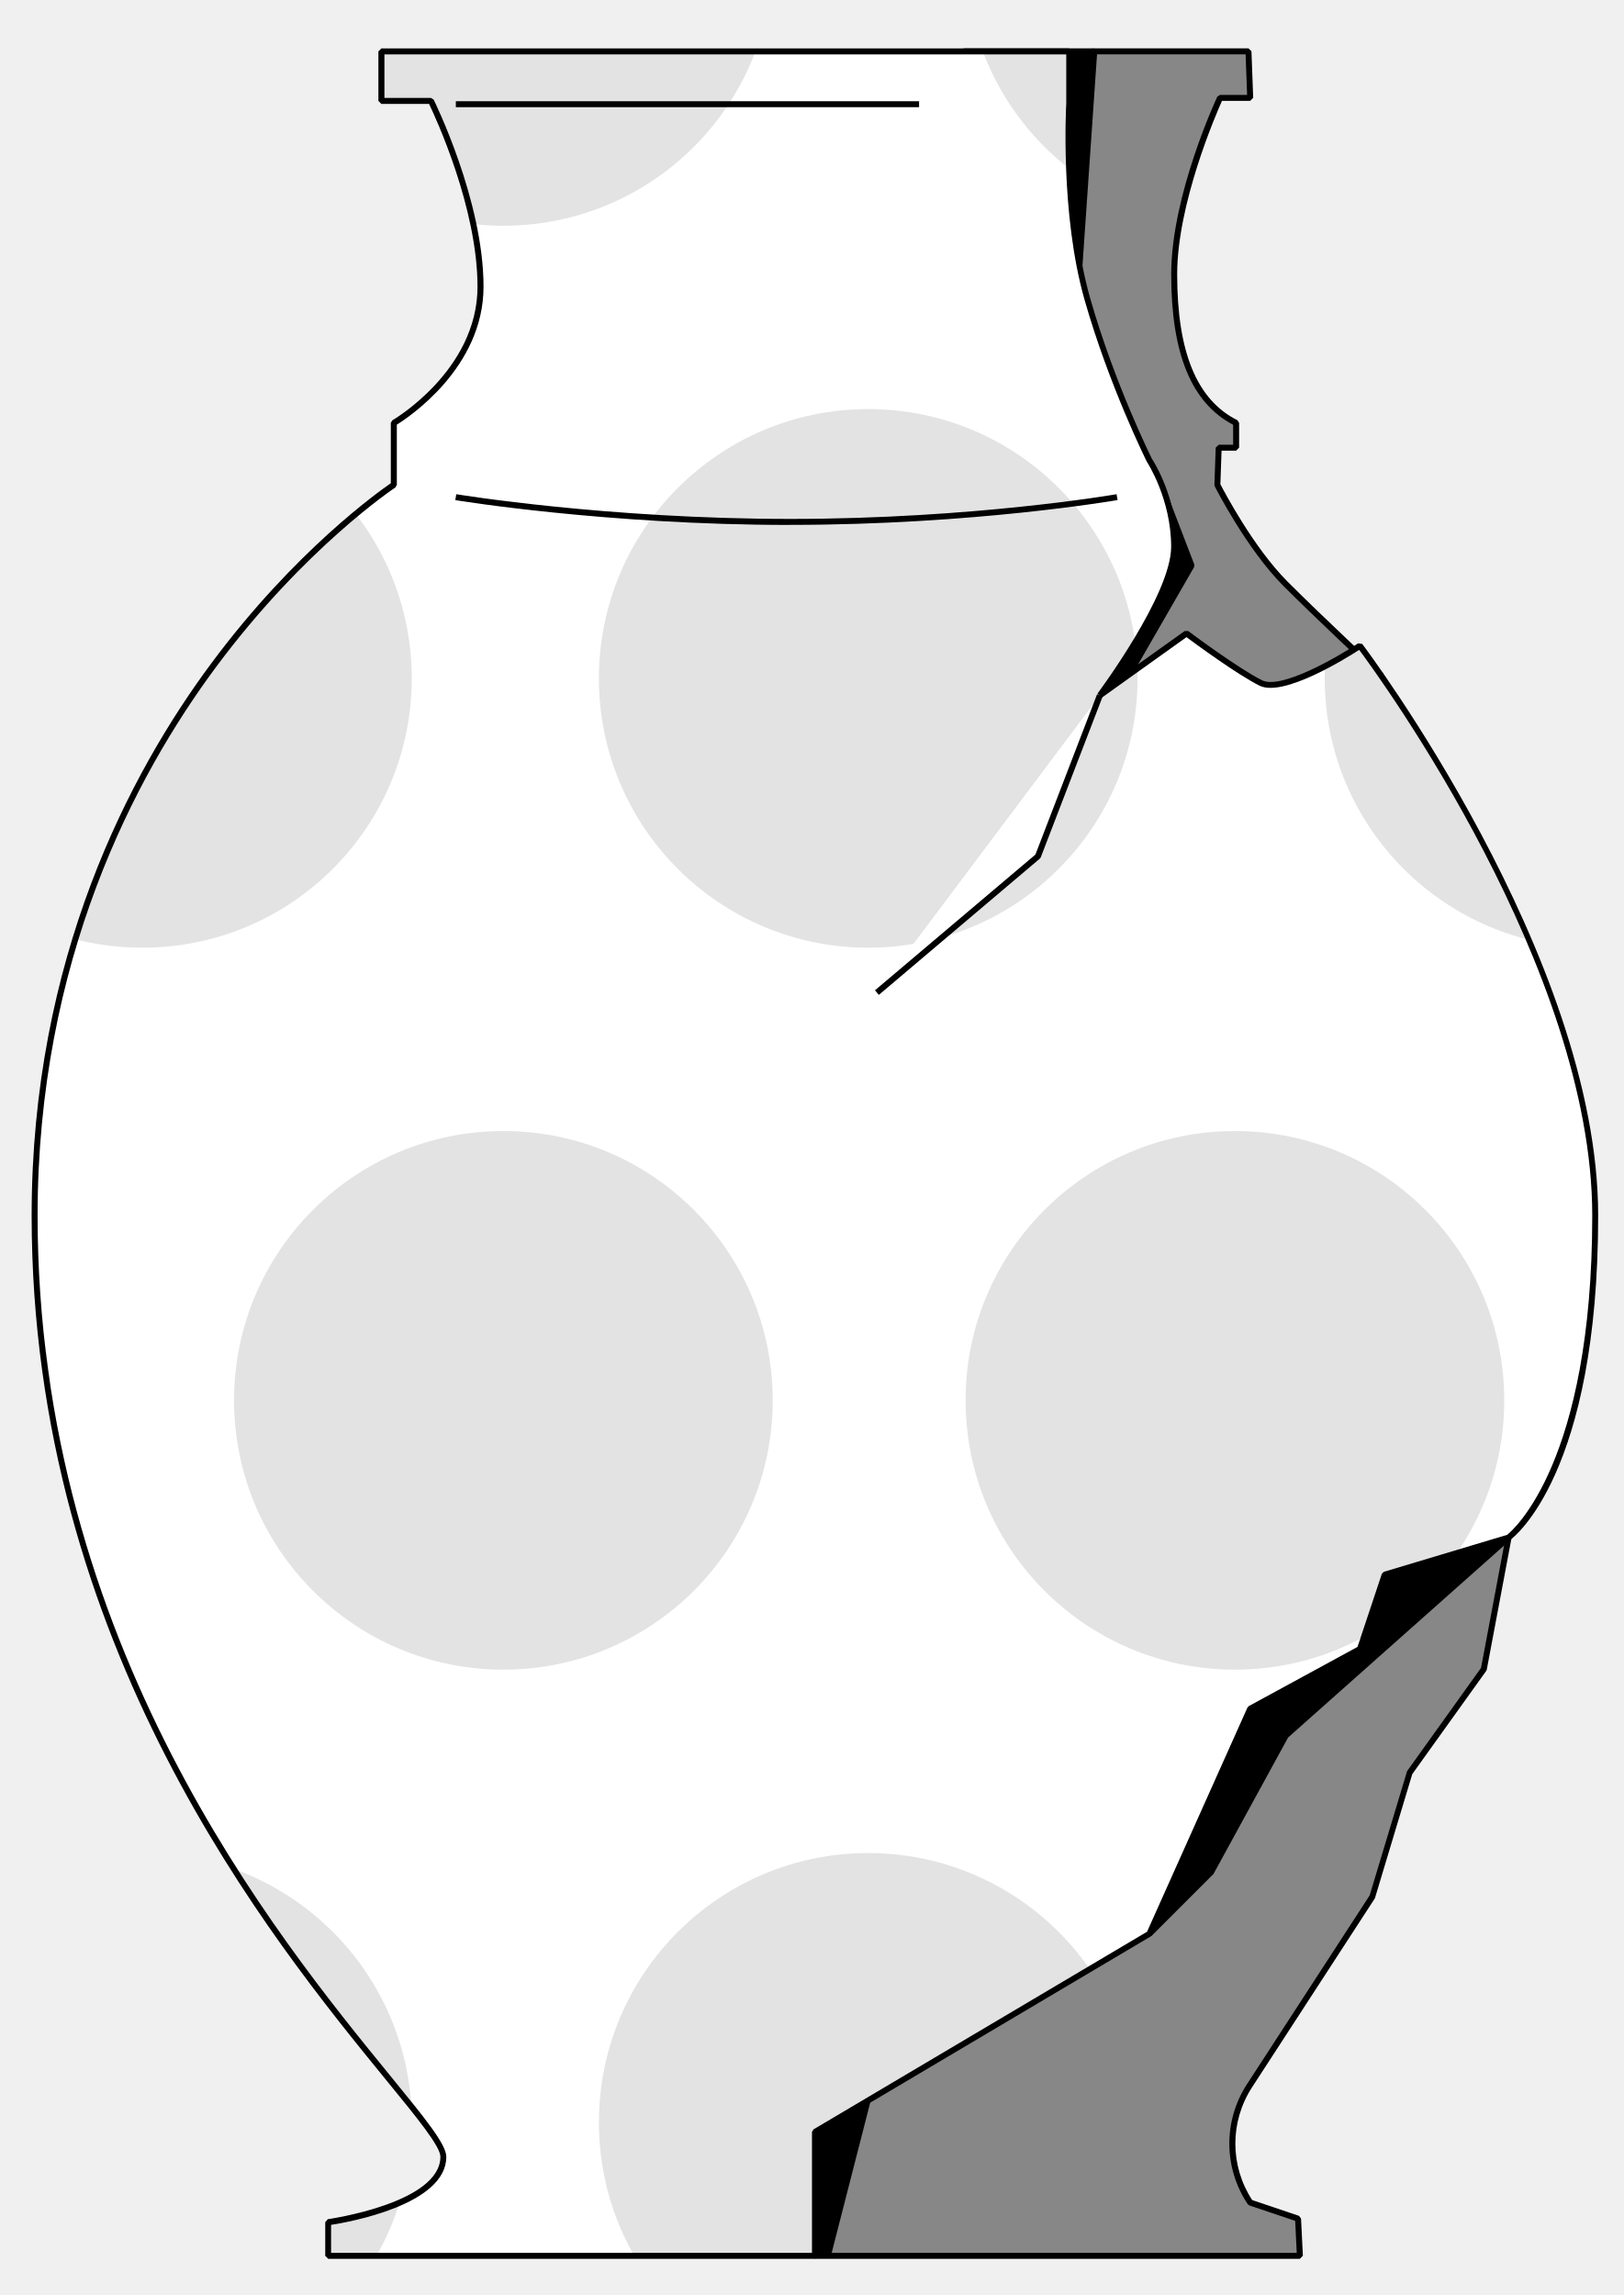
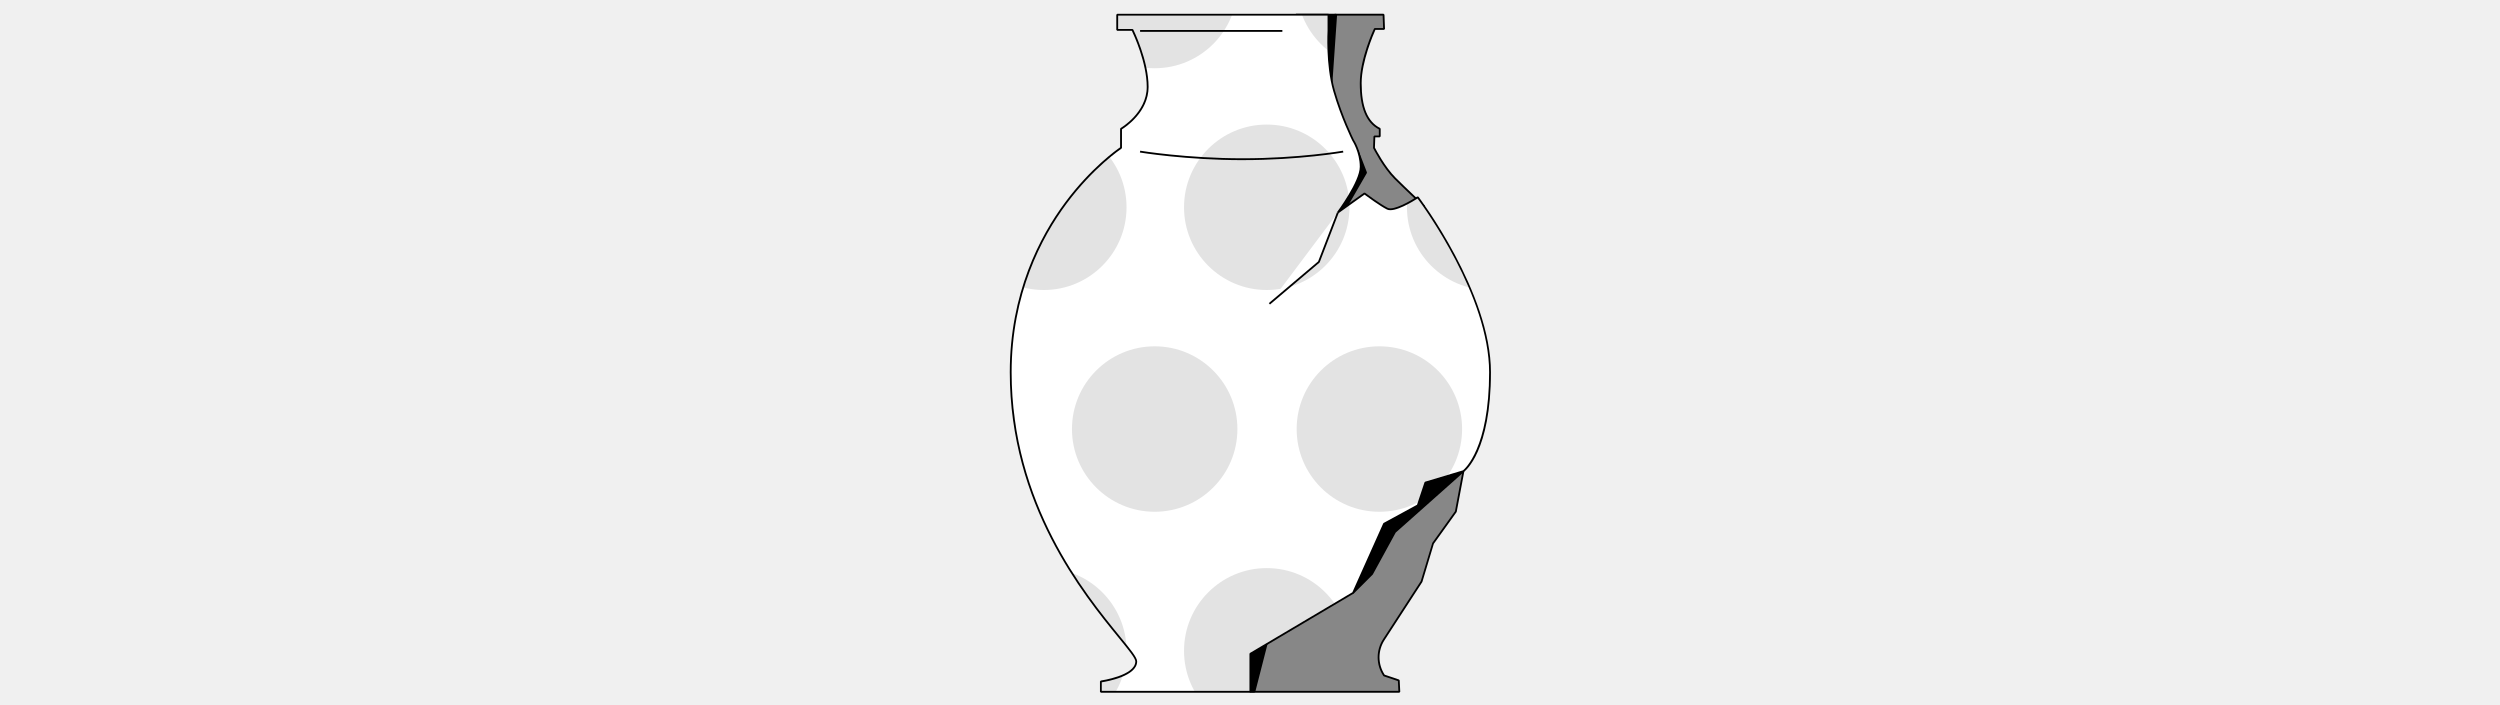
- <svg xmlns="http://www.w3.org/2000/svg" width="341" height="482" viewBox="0 0 341 482" fill="none">
-   <path d="M228.378 10.784H262.196L262.56 20.557H256.22C256.22 20.557 246.596 41.282 246.596 57.609C246.596 70.615 249.203 83.622 259.603 88.822V94.022H255.944L255.668 101.828C255.668 101.828 262.209 114.834 270.015 122.641C277.822 130.447 290.051 141.812 290.051 141.812L234.38 157.587L186.777 86.228L202.39 10.796H228.403L228.378 10.784Z" fill="#878787" />
-   <path d="M234.53 158.176L233.841 157.926L186.239 86.566L186.151 86.09L201.763 10.658L202.377 10.157H262.197L262.823 10.759L263.186 20.532L262.56 21.184H256.633C255.368 24.016 247.223 42.773 247.223 57.609C247.223 73.973 251.358 83.998 259.878 88.258L260.229 88.822V94.022L259.603 94.648H256.545L256.295 101.69C257.034 103.119 263.237 114.985 270.454 122.202C278.16 129.908 290.352 141.248 290.477 141.361L290.227 142.426L234.555 158.189L234.53 158.176ZM187.429 86.09L234.63 156.861L288.798 141.524C285.929 138.842 276.13 129.658 269.564 123.092C261.783 115.31 255.167 102.254 255.104 102.116L255.042 101.815L255.317 94.009L255.944 93.408H258.976V89.21C250.23 84.624 245.97 74.287 245.97 57.609C245.97 40.931 255.556 20.507 255.656 20.294L256.22 19.931H261.908L261.595 11.41H202.891L187.441 86.09H187.429Z" fill="black" />
-   <path d="M244.367 103.507L250.231 118.756L227.927 157.487L244.367 103.507Z" fill="black" />
-   <path d="M228.478 157.8L227.338 157.312L243.765 103.332L244.955 103.294L250.819 118.556L250.782 119.095L228.478 157.826V157.8ZM244.429 105.424L230.132 152.412L249.541 118.706L244.429 105.424Z" fill="black" />
-   <path d="M224.606 11.298L229.807 10.784L224.606 86.216V52.409V11.298Z" fill="black" />
-   <path d="M225.233 86.266L223.98 86.228V11.31L224.544 10.684L229.744 10.17L230.433 10.834L225.233 86.266ZM225.233 11.861V68.022L229.13 11.473L225.233 11.861Z" fill="black" />
-   <path d="M316.816 322.911L311.616 350.54L296.004 372.33L288.197 398.343L262.398 438.038C257.536 445.519 257.599 455.167 262.548 462.585L272.597 465.968L272.986 473.774H171.165L142.559 419.155L288.222 291.698L316.829 322.911H316.816Z" fill="#878787" />
-   <path d="M272.986 474.401H171.166L170.614 474.062L142.008 419.443L142.146 418.679L287.809 291.222L288.686 291.272L317.292 322.485L317.443 323.024L312.243 350.653L312.143 350.903L296.593 372.605L288.749 398.681L262.949 438.376C258.263 445.594 258.275 454.866 262.974 462.058L272.81 465.379L273.236 465.943L273.625 473.749L272.998 474.401H272.986ZM171.541 473.148H272.334L272.008 466.431L262.373 463.186L262.047 462.935C256.947 455.305 256.884 445.393 261.897 437.7L287.646 398.079L295.515 371.966L311.04 350.289L316.152 323.099L288.16 292.563L143.336 419.28L171.541 473.135V473.148Z" fill="black" />
-   <path d="M168.559 438.664H182.869L173.884 473.649H171.441L168.559 438.664Z" fill="black" />
-   <path d="M173.884 474.275H171.441L170.815 473.699L167.933 438.714L168.559 438.038H182.869L183.47 438.815L174.498 473.799L173.897 474.275H173.884ZM172.017 473.022H173.396L182.054 439.291H169.236L172.017 473.022Z" fill="black" />
-   <path d="M316.816 322.911L270.003 364.536L254.391 393.142L241.384 406.149L238.791 341.117L316.816 322.911Z" fill="black" />
-   <path d="M241.835 406.587L240.77 406.174L238.164 341.142L238.653 340.503L316.691 322.297L317.255 323.374L270.517 364.912L254.854 393.568L241.848 406.575L241.835 406.587ZM239.43 341.618L241.948 404.695L253.877 392.766L269.577 364.06L314.548 324.088L239.417 341.618H239.43Z" fill="black" />
-   <mask id="mask0_63_804" style="mask-type:luminance" maskUnits="userSpaceOnUse" x="7" y="10" width="329" height="464">
-     <path d="M80.121 10.784H224.556V21.785C224.556 21.785 223.178 44.59 228.378 62.809C233.578 81.015 241.384 96.628 241.384 96.628C241.384 96.628 246.584 104.434 246.584 114.834C246.584 125.234 230.972 146.047 230.972 146.047L249.178 133.041C249.178 133.041 259.578 140.847 264.791 143.441C269.991 146.047 285.603 135.634 285.603 135.634C285.603 135.634 335.022 200.666 335.022 255.285C335.022 309.904 316.816 322.91 316.816 322.91L290.803 330.717L285.603 346.329L262.548 358.872L241.384 406.148L171.153 447.761V473.774H68.931V466.707C68.931 466.707 93.127 463.361 93.127 452.961C93.127 442.561 7.295 372.329 7.295 255.285C7.295 151.247 82.727 101.828 82.727 101.828V88.822C82.727 88.822 100.933 78.422 100.933 60.215C100.933 42.009 90.533 21.196 90.533 21.196H80.133V10.796L80.121 10.784Z" fill="white" />
+ <svg xmlns="http://www.w3.org/2000/svg" width="1920" height="541" viewBox="0 0 1920 541" fill="none">
+   <path d="M1024.57 11.273H1062.56L1062.96 22.251H1055.84C1055.84 22.251 1045.03 45.53 1045.03 63.868C1045.03 78.477 1047.96 93.086 1059.64 98.927V104.767H1055.53L1055.22 113.536C1055.22 113.536 1062.57 128.144 1071.34 136.913C1080.11 145.681 1093.84 158.446 1093.84 158.446L1031.31 176.165L977.844 96.013L995.381 11.287H1024.6L1024.57 11.273Z" fill="#878787" />
+   <path d="M1031.48 176.827L1030.71 176.545L977.239 96.393L977.14 95.858L994.676 11.133L995.366 10.57H1062.56L1063.26 11.245L1063.67 22.223L1062.96 22.955H1056.31C1054.89 26.136 1045.74 47.204 1045.74 63.868C1045.74 82.249 1050.38 93.508 1059.95 98.293L1060.35 98.927V104.767L1059.64 105.471H1056.21L1055.93 113.381C1056.76 114.985 1063.72 128.313 1071.83 136.42C1080.49 145.075 1094.18 157.812 1094.32 157.939L1094.04 159.135L1031.51 176.841L1031.48 176.827ZM978.576 95.858L1031.59 175.349L1092.43 158.122C1089.21 155.11 1078.21 144.794 1070.83 137.419C1062.09 128.679 1054.66 114.014 1054.59 113.859L1054.52 113.521L1054.83 104.753L1055.53 104.078H1058.94V99.363C1049.11 94.212 1044.33 82.601 1044.33 63.868C1044.33 45.136 1055.1 22.195 1055.21 21.956L1055.84 21.547H1062.23L1061.88 11.977H995.943L978.59 95.858H978.576Z" fill="black" />
+   <path d="M1042.53 115.422L1049.12 132.55L1024.06 176.053L1042.53 115.422Z" fill="black" />
+   <path d="M1024.68 176.405L1023.4 175.856L1041.85 115.225L1043.19 115.182L1049.78 132.325L1049.73 132.93L1024.68 176.433V176.405ZM1042.6 117.575L1026.54 170.353L1048.34 132.493L1042.6 117.575Z" fill="black" />
+   <path d="M1020.33 11.851L1026.18 11.274L1020.33 96V58.028V11.851Z" fill="black" />
+   <path d="M1021.04 96.056L1019.63 96.013V11.864L1020.26 11.161L1026.1 10.584L1026.88 11.33L1021.04 96.056ZM1021.04 12.484V75.564L1025.41 12.047L1021.04 12.484Z" fill="black" />
+   <path d="M1123.91 361.859L1118.06 392.892L1100.53 417.367L1091.76 446.585L1062.78 491.172C1057.32 499.574 1057.39 510.411 1062.95 518.743L1074.24 522.543L1074.67 531.311H960.308L928.177 469.962L1091.79 326.801L1123.92 361.859H1123.91Z" fill="#878787" />
+   <path d="M1074.67 532.014H960.308L959.689 531.634L927.558 470.285L927.713 469.427L1091.32 326.265L1092.31 326.321L1124.44 361.38L1124.61 361.985L1118.77 393.018L1118.66 393.3L1101.19 417.676L1092.38 446.964L1063.4 491.551C1058.14 499.658 1058.15 510.072 1063.43 518.151L1074.48 521.881L1074.96 522.514L1075.39 531.282L1074.69 532.014H1074.67ZM960.731 530.607H1073.94L1073.58 523.063L1062.75 519.418L1062.39 519.136C1056.66 510.565 1056.59 499.432 1062.22 490.791L1091.14 446.289L1099.98 416.958L1117.42 392.61L1123.16 362.07L1091.72 327.771L929.05 470.102L960.731 530.592V530.607Z" fill="black" />
+   <path d="M957.381 491.875H973.454L963.363 531.169H960.618L957.381 491.875Z" fill="black" />
+   <path d="M963.362 531.873H960.618L959.914 531.226L956.677 491.931L957.381 491.171H973.454L974.129 492.043L964.052 531.338L963.376 531.873H963.362ZM961.265 530.466H962.814L972.539 492.578H958.141L961.265 530.466Z" fill="black" />
+   <path d="M1123.91 361.859L1071.33 408.613L1053.79 440.744L1039.18 455.353L1036.27 382.308L1123.91 361.859Z" fill="black" />
+   <path d="M1039.69 455.845L1038.49 455.381L1035.56 382.336L1036.11 381.619L1123.76 361.169L1124.4 362.379L1071.9 409.035L1054.31 441.222L1039.7 455.831L1039.69 455.845ZM1036.98 382.871L1039.81 453.72L1053.21 440.321L1070.85 408.078L1121.36 363.182L1036.97 382.871H1036.98Z" fill="black" />
+   <mask id="mask0_151_213" style="mask-type:luminance" maskUnits="userSpaceOnUse" x="776" y="11" width="369" height="521">
+     <path d="M858.046 11.273H1020.28V23.631C1020.28 23.631 1018.73 49.245 1024.57 69.709C1030.41 90.159 1039.18 107.695 1039.18 107.695C1039.18 107.695 1045.02 116.463 1045.02 128.144C1045.02 139.826 1027.48 163.203 1027.48 163.203L1047.93 148.594C1047.93 148.594 1059.61 157.362 1065.47 160.276C1071.31 163.203 1088.85 151.507 1088.85 151.507C1088.85 151.507 1144.35 224.552 1144.35 285.901C1144.35 347.25 1123.91 361.858 1123.91 361.858L1094.69 370.627L1088.85 388.163L1062.95 402.251L1039.18 455.352L960.294 502.092V531.31H845.478V523.372C845.478 523.372 872.655 519.615 872.655 507.933C872.655 496.252 776.248 417.367 776.248 285.901C776.248 169.044 860.973 113.536 860.973 113.536V98.927C860.973 98.927 881.423 87.245 881.423 66.796C881.423 46.346 869.742 22.969 869.742 22.969H858.06V11.287L858.046 11.273Z" fill="white" />
  </mask>
-   <g mask="url(#mask0_63_804)">
-     <path d="M951.67 -86.964H-125.712V523.544H951.67V-86.964Z" fill="white" />
-     <path d="M182.341 199.037C213.579 199.037 238.903 173.714 238.903 142.476C238.903 111.238 213.579 85.915 182.341 85.915C151.104 85.915 125.78 111.238 125.78 142.476C125.78 173.714 151.104 199.037 182.341 199.037Z" fill="#E3E3E3" />
-     <path d="M29.912 199.037C61.15 199.037 86.473 173.714 86.473 142.476C86.473 111.238 61.15 85.915 29.912 85.915C-1.326 85.915 -26.649 111.238 -26.649 142.476C-26.649 173.714 -1.326 199.037 29.912 199.037Z" fill="#E3E3E3" />
-     <path d="M334.771 199.037C366.009 199.037 391.332 173.714 391.332 142.476C391.332 111.238 366.009 85.915 334.771 85.915C303.533 85.915 278.21 111.238 278.21 142.476C278.21 173.714 303.533 199.037 334.771 199.037Z" fill="#E3E3E3" />
-     <path d="M182.341 502.305C213.579 502.305 238.903 476.982 238.903 445.744C238.903 414.506 213.579 389.183 182.341 389.183C151.104 389.183 125.78 414.506 125.78 445.744C125.78 476.982 151.104 502.305 182.341 502.305Z" fill="#E3E3E3" />
-     <path d="M29.912 502.305C61.15 502.305 86.473 476.982 86.473 445.744C86.473 414.506 61.15 389.183 29.912 389.183C-1.326 389.183 -26.649 414.506 -26.649 445.744C-26.649 476.982 -1.326 502.305 29.912 502.305Z" fill="#E3E3E3" />
-     <path d="M334.771 502.305C366.009 502.305 391.332 476.982 391.332 445.744C391.332 414.506 366.009 389.183 334.771 389.183C303.533 389.183 278.21 414.506 278.21 445.744C278.21 476.982 303.533 502.305 334.771 502.305Z" fill="#E3E3E3" />
-     <path d="M259.353 350.665C290.591 350.665 315.914 325.342 315.914 294.104C315.914 262.866 290.591 237.543 259.353 237.543C228.115 237.543 202.792 262.866 202.792 294.104C202.792 325.342 228.115 350.665 259.353 350.665Z" fill="#E3E3E3" />
-     <path d="M105.719 350.665C136.957 350.665 162.281 325.342 162.281 294.104C162.281 262.866 136.957 237.543 105.719 237.543C74.481 237.543 49.158 262.866 49.158 294.104C49.158 325.342 74.481 350.665 105.719 350.665Z" fill="#E3E3E3" />
-     <path d="M-45.908 350.665C-14.67 350.665 10.653 325.342 10.653 294.104C10.653 262.866 -14.67 237.543 -45.908 237.543C-77.146 237.543 -102.469 262.866 -102.469 294.104C-102.469 325.342 -77.146 350.665 -45.908 350.665Z" fill="#E3E3E3" />
-     <path d="M259.353 47.41C290.591 47.41 315.914 22.087 315.914 -9.151C315.914 -40.389 290.591 -65.713 259.353 -65.713C228.115 -65.713 202.792 -40.389 202.792 -9.151C202.792 22.087 228.115 47.41 259.353 47.41Z" fill="#E3E3E3" />
-     <path d="M105.719 47.41C136.957 47.41 162.281 22.087 162.281 -9.151C162.281 -40.389 136.957 -65.713 105.719 -65.713C74.481 -65.713 49.158 -40.389 49.158 -9.151C49.158 22.087 74.481 47.41 105.719 47.41Z" fill="#E3E3E3" />
-     <path d="M-45.908 47.41C-14.67 47.41 10.653 22.087 10.653 -9.151C10.653 -40.389 -14.67 -65.713 -45.908 -65.713C-77.146 -65.713 -102.469 -40.389 -102.469 -9.151C-102.469 22.087 -77.146 47.41 -45.908 47.41Z" fill="#E3E3E3" />
+   <g mask="url(#mask0_151_213)">
+     <path d="M1836.98 -98.518H626.852V587.212H1836.98V-98.518Z" fill="white" />
+     <path d="M972.861 222.722C1007.95 222.722 1036.39 194.279 1036.39 159.192C1036.39 124.105 1007.95 95.662 972.861 95.662C937.775 95.662 909.331 124.105 909.331 159.192C909.331 194.279 937.775 222.722 972.861 222.722Z" fill="#E3E3E3" />
+     <path d="M801.65 222.722C836.737 222.722 865.181 194.279 865.181 159.192C865.181 124.105 836.737 95.662 801.65 95.662C766.564 95.662 738.12 124.105 738.12 159.192C738.12 194.279 766.564 222.722 801.65 222.722Z" fill="#E3E3E3" />
+     <path d="M1144.07 222.722C1179.16 222.722 1207.6 194.279 1207.6 159.192C1207.6 124.105 1179.16 95.662 1144.07 95.662C1108.99 95.662 1080.54 124.105 1080.54 159.192C1080.54 194.279 1108.99 222.722 1144.07 222.722Z" fill="#E3E3E3" />
+     <path d="M972.861 563.357C1007.95 563.357 1036.39 534.914 1036.39 499.827C1036.39 464.74 1007.95 436.296 972.861 436.296C937.775 436.296 909.331 464.74 909.331 499.827C909.331 534.914 937.775 563.357 972.861 563.357Z" fill="#E3E3E3" />
+     <path d="M801.65 563.357C836.737 563.357 865.181 534.914 865.181 499.827C865.181 464.74 836.737 436.296 801.65 436.296C766.564 436.296 738.12 464.74 738.12 499.827C738.12 534.914 766.564 563.357 801.65 563.357Z" fill="#E3E3E3" />
+     <path d="M1144.07 563.357C1179.16 563.357 1207.6 534.914 1207.6 499.827C1207.6 464.74 1179.16 436.296 1144.07 436.296C1108.99 436.296 1080.54 464.74 1080.54 499.827C1080.54 534.914 1108.99 563.357 1144.07 563.357Z" fill="#E3E3E3" />
+     <path d="M1059.36 393.033C1094.45 393.033 1122.89 364.589 1122.89 329.502C1122.89 294.416 1094.45 265.972 1059.36 265.972C1024.28 265.972 995.832 294.416 995.832 329.502C995.832 364.589 1024.28 393.033 1059.36 393.033Z" fill="#E3E3E3" />
+     <path d="M886.799 393.033C921.886 393.033 950.329 364.589 950.329 329.502C950.329 294.416 921.886 265.972 886.799 265.972C851.712 265.972 823.269 294.416 823.269 329.502C823.269 364.589 851.712 393.033 886.799 393.033Z" fill="#E3E3E3" />
+     <path d="M716.489 393.033C751.576 393.033 780.019 364.589 780.019 329.502C780.019 294.416 751.576 265.972 716.489 265.972C681.402 265.972 652.958 294.416 652.958 329.502C652.958 364.589 681.402 393.033 716.489 393.033Z" fill="#E3E3E3" />
+     <path d="M1059.36 52.412C1094.45 52.412 1122.89 23.969 1122.89 -11.118C1122.89 -46.205 1094.45 -74.648 1059.36 -74.648C1024.28 -74.648 995.832 -46.205 995.832 -11.118C995.832 23.969 1024.28 52.412 1059.36 52.412Z" fill="#E3E3E3" />
+     <path d="M886.799 52.412C921.886 52.412 950.329 23.969 950.329 -11.118C950.329 -46.205 921.886 -74.648 886.799 -74.648C851.712 -74.648 823.269 -46.205 823.269 -11.118C823.269 23.969 851.712 52.412 886.799 52.412Z" fill="#E3E3E3" />
+     <path d="M716.489 52.412C751.576 52.412 780.019 23.969 780.019 -11.118C780.019 -46.205 751.576 -74.648 716.489 -74.648C681.402 -74.648 652.958 -46.205 652.958 -11.118C652.958 23.969 681.402 52.412 716.489 52.412Z" fill="#E3E3E3" />
  </g>
-   <path d="M171.153 474.401H68.932L68.305 473.774V466.707L68.844 466.081C69.082 466.043 92.488 462.697 92.488 452.961C92.488 450.794 87.727 444.955 81.123 436.885C56.953 407.276 6.644 345.678 6.644 255.285C6.644 201.368 27.219 162.374 44.485 139.168C61.94 115.687 79.645 103.156 82.076 101.49V88.822L82.389 88.283C82.564 88.183 100.282 77.833 100.282 60.215C100.282 43.638 91.448 24.617 90.108 21.823H80.096L79.469 21.197V10.796L80.096 10.17H224.531L225.158 10.796V21.798C225.145 22.061 223.842 44.753 228.954 62.646C234.079 80.59 241.835 96.202 241.923 96.353C242.099 96.616 247.186 104.372 247.186 114.835C247.186 123.004 238.026 137.101 233.678 143.328L248.802 132.527H249.542C249.642 132.615 259.967 140.333 265.054 142.877C269.051 144.869 280.98 137.953 285.24 135.108L286.092 135.246C286.593 135.898 335.636 201.067 335.636 255.273C335.636 309.478 317.919 322.873 317.167 323.412L316.979 323.5L291.28 331.206L286.18 346.505L285.892 346.856L263.024 359.298L241.948 406.387L241.698 406.675L171.779 448.112V473.762L171.153 474.388V474.401ZM69.558 473.148H170.526V447.761L170.84 447.223L240.896 405.71L261.984 358.622L262.26 358.321L285.09 345.891L290.215 330.516L290.628 330.116L316.528 322.347C317.793 321.332 334.396 307.06 334.396 255.285C334.396 203.511 289.876 142.464 285.453 136.487C282.671 138.278 269.502 146.486 264.515 144.005C259.816 141.649 251.108 135.246 249.178 133.818L231.348 146.561L230.483 145.671C230.633 145.458 245.958 124.909 245.958 114.835C245.958 104.76 240.908 97.054 240.858 96.979C240.745 96.754 232.926 81.041 227.777 62.985C222.602 44.879 223.917 21.986 223.93 21.76V11.423H80.735V20.57H90.508L91.072 20.921C91.173 21.134 101.548 42.072 101.548 60.215C101.548 77.231 85.785 87.669 83.341 89.185V101.841L83.053 102.367C82.865 102.492 64.045 114.985 45.462 139.97C28.321 163.026 7.897 201.756 7.897 255.298C7.897 345.239 58.005 406.612 82.088 436.108C89.356 445.005 93.729 450.368 93.729 452.986C93.729 463.048 73.254 466.694 69.533 467.271V473.173L69.558 473.148Z" fill="black" />
-   <path d="M193.018 21.259H95.733V22.512H193.018V21.259Z" fill="black" />
-   <path d="M230.984 146.047L217.978 179.853L184.159 208.472" fill="white" />
-   <path d="M184.573 208.949L183.758 207.984L217.452 179.478L230.396 145.822L231.573 146.273L218.567 180.079L218.379 180.33L184.573 208.949Z" fill="black" />
-   <path d="M165.952 110.248C127.334 110.248 95.933 105.086 95.62 105.036L95.821 103.795C96.134 103.845 127.434 108.983 165.952 108.983C204.47 108.983 234.191 103.845 234.492 103.795L234.705 105.023C234.404 105.073 204.57 110.236 165.952 110.236V110.248Z" fill="black" />
+   <path d="M960.294 532.014H845.478L844.774 531.31V523.372L845.379 522.669C845.647 522.626 871.937 518.869 871.937 507.933C871.937 505.498 866.589 498.94 859.172 489.876C832.023 456.619 775.516 387.431 775.516 285.901C775.516 225.34 798.625 181.541 818.019 155.476C837.624 129.101 857.511 115.027 860.242 113.156V98.927L860.593 98.322C860.79 98.209 880.691 86.584 880.691 66.796C880.691 48.176 870.769 26.811 869.263 23.673H858.018L857.314 22.969V11.287L858.018 10.584H1020.25L1020.95 11.287V23.645C1020.94 23.94 1019.48 49.428 1025.22 69.526C1030.97 89.68 1039.69 107.216 1039.78 107.385C1039.98 107.681 1045.7 116.393 1045.7 128.144C1045.7 137.321 1035.41 153.154 1030.52 160.149L1047.51 148.017H1048.34C1048.45 148.116 1060.05 156.785 1065.77 159.642C1070.25 161.88 1083.65 154.111 1088.44 150.916L1089.4 151.071C1089.96 151.803 1145.04 225.002 1145.04 285.887C1145.04 346.771 1125.14 361.816 1124.3 362.421L1124.09 362.52L1095.22 371.175L1089.49 388.36L1089.17 388.754L1063.49 402.729L1039.81 455.62L1039.53 455.944L960.998 502.486V531.296L960.294 532V532.014ZM846.182 530.606H959.59V502.092L959.942 501.487L1038.63 454.86L1062.32 401.969L1062.63 401.632L1088.27 387.67L1094.03 370.401L1094.49 369.951L1123.58 361.225C1125 360.085 1143.65 344.055 1143.65 285.901C1143.65 227.747 1093.65 159.178 1088.68 152.464C1085.55 154.477 1070.76 163.696 1065.16 160.909C1059.88 158.263 1050.1 151.071 1047.93 149.467L1027.91 163.78L1026.93 162.781C1027.1 162.541 1044.32 139.46 1044.32 128.144C1044.32 116.829 1038.64 108.173 1038.59 108.089C1038.46 107.836 1029.68 90.187 1023.89 69.906C1018.08 49.569 1019.56 23.856 1019.57 23.602V11.991H858.736V22.265H869.713L870.347 22.659C870.459 22.899 882.113 46.416 882.113 66.796C882.113 85.908 864.407 97.632 861.663 99.335V113.55L861.339 114.141C861.128 114.281 839.989 128.313 819.117 156.377C799.864 182.273 776.923 225.776 776.923 285.915C776.923 386.938 833.205 455.873 860.256 489.004C868.419 498.996 873.33 505.02 873.33 507.961C873.33 519.263 850.333 523.358 846.153 524.006V530.635L846.182 530.606Z" fill="black" />
+   <path d="M984.853 23.04H875.582V24.447H984.853V23.04Z" fill="black" />
+   <path d="M1027.5 163.203L1012.89 201.174L974.903 233.32" fill="white" />
+   <path d="M975.368 233.855L974.453 232.771L1012.3 200.753L1026.84 162.95L1028.16 163.457L1013.55 201.428L1013.34 201.71L975.368 233.855Z" fill="black" />
+   <path d="M954.453 122.993C911.077 122.993 875.807 117.195 875.455 117.138L875.68 115.745C876.032 115.801 911.189 121.572 954.453 121.572C997.716 121.572 1031.1 115.801 1031.44 115.745L1031.68 117.124C1031.34 117.181 997.829 122.979 954.453 122.979V122.993Z" fill="black" />
</svg>
